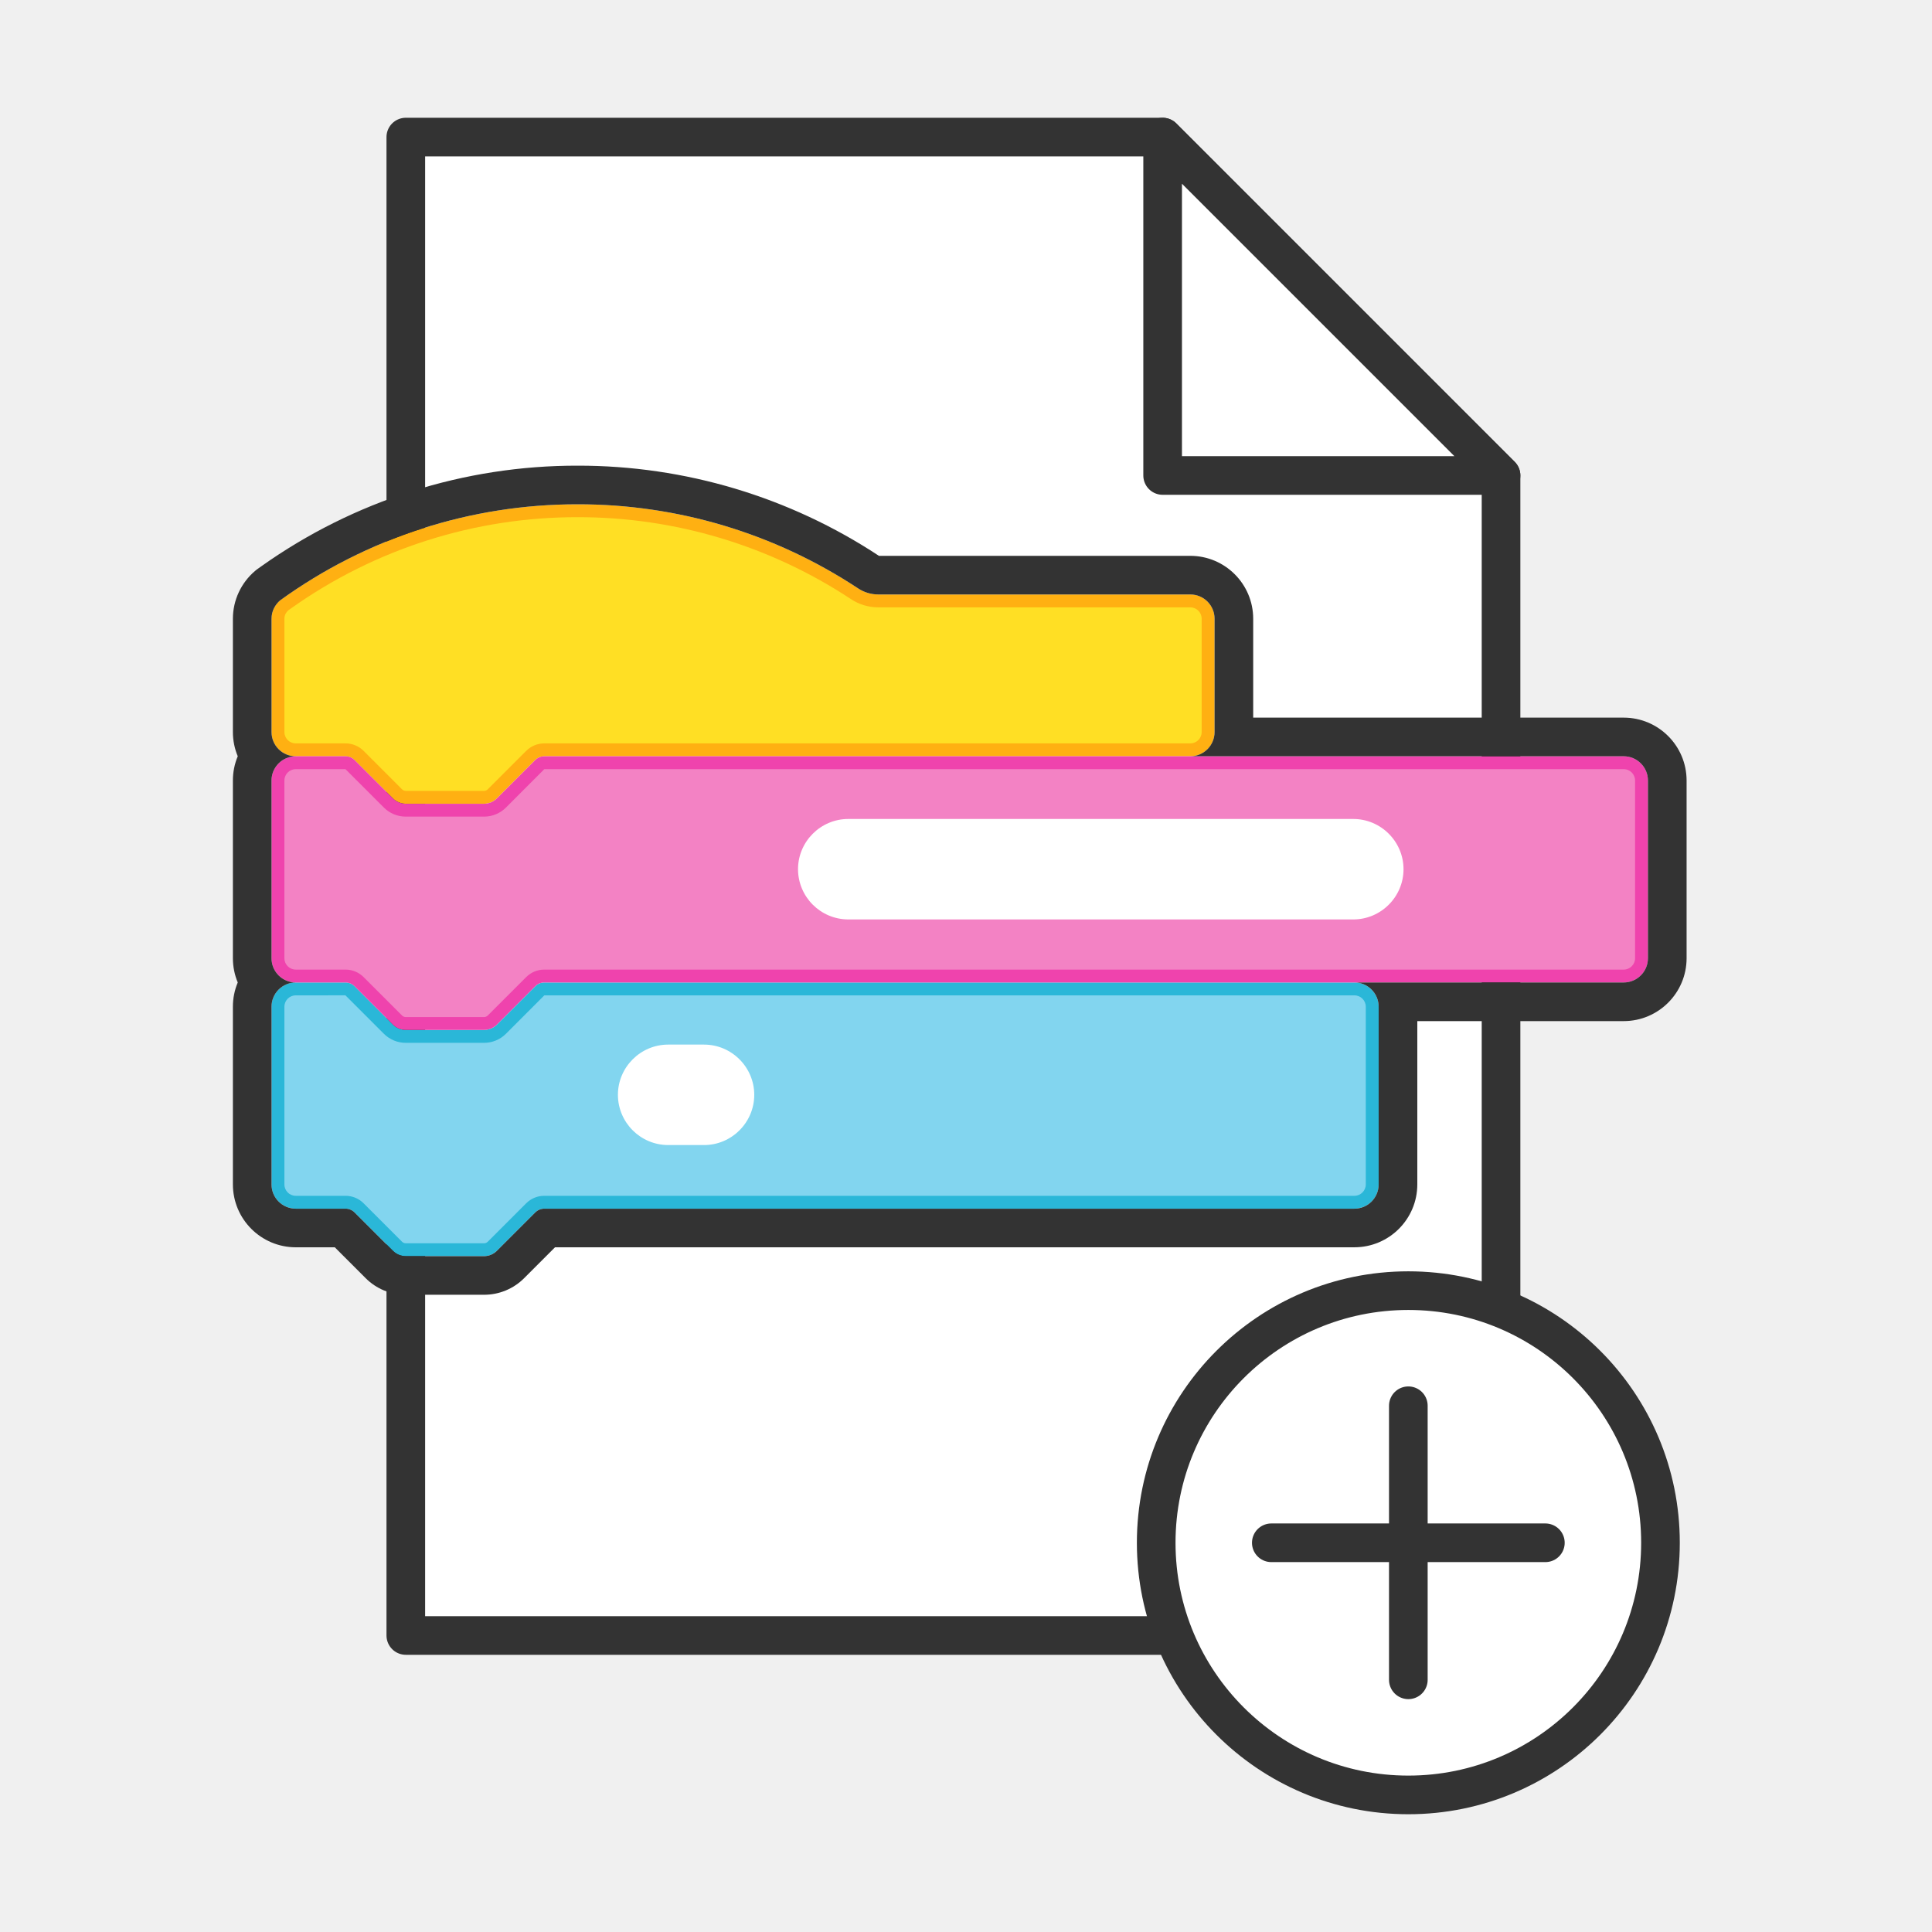
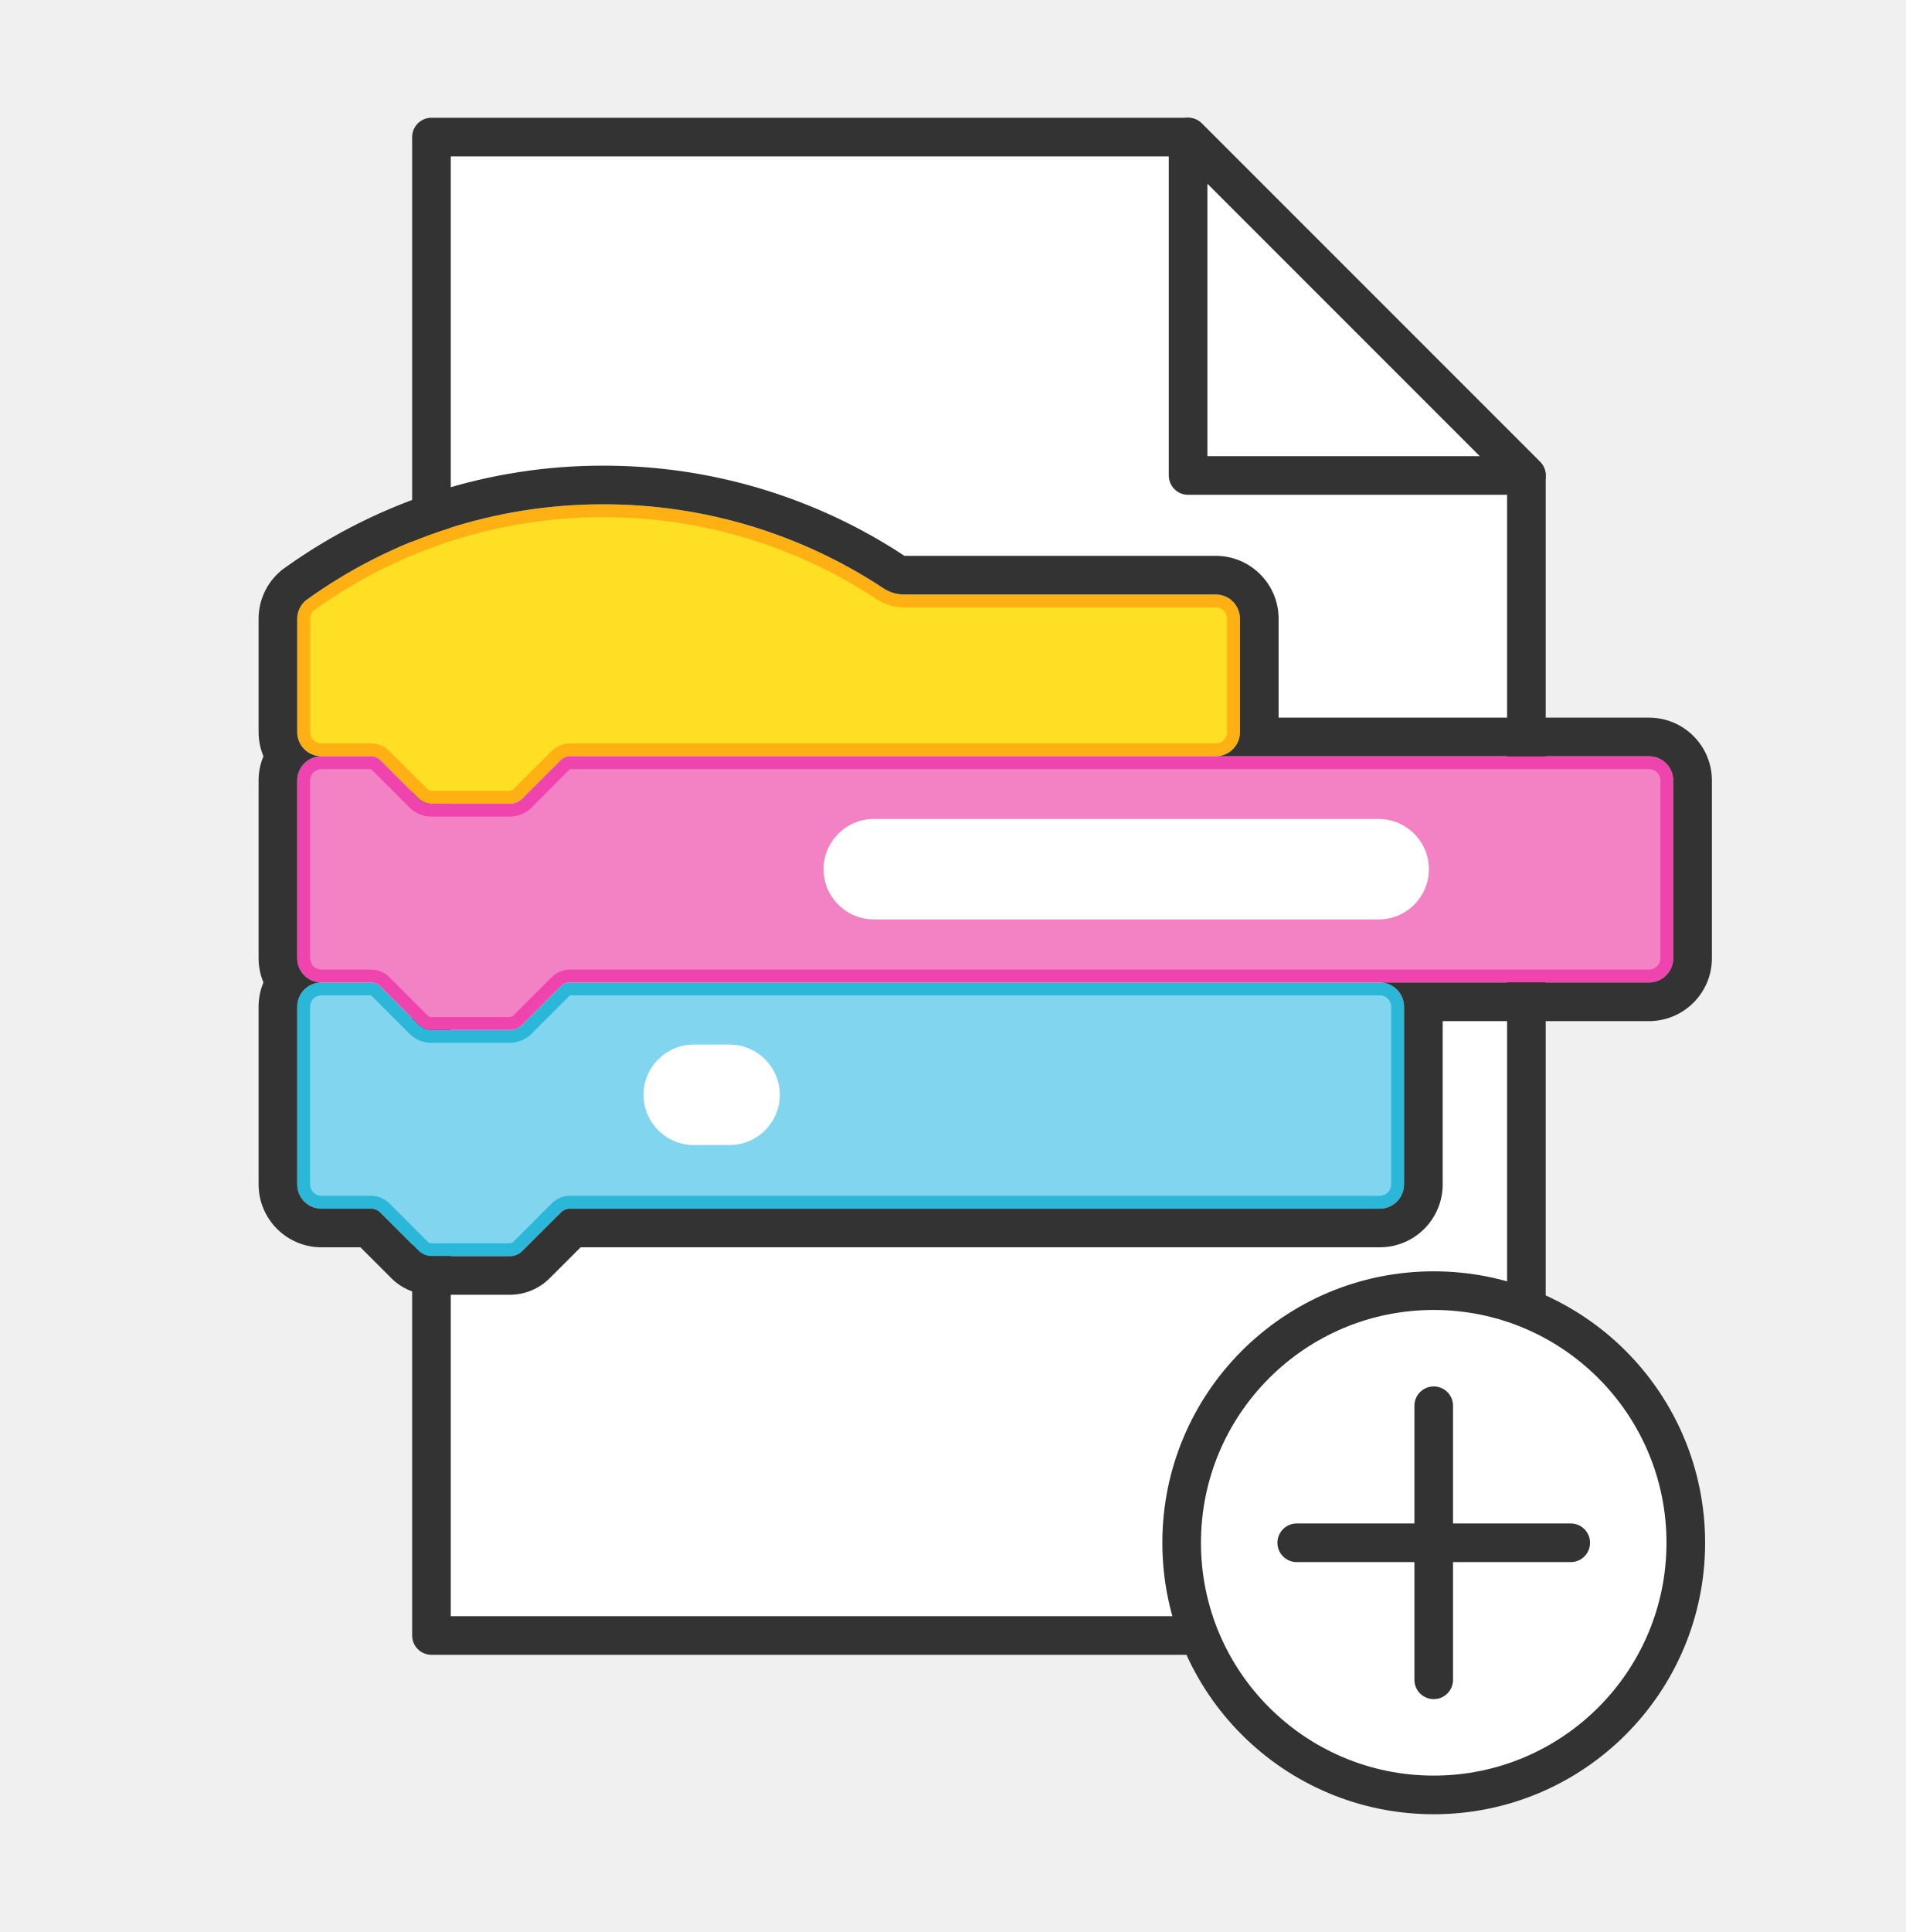
- <svg xmlns="http://www.w3.org/2000/svg" id="Layer_1" viewBox="0 0 150 150">
+ <svg xmlns="http://www.w3.org/2000/svg" id="Layer_1" viewBox="-2 0 148 150">
  <style>
        .line{stroke:#333;stroke-width:3;stroke-linecap:round;stroke-linejoin:round;stroke-miterlimit:10}
    </style>
  <path class="line" fill="#fff" d="M116.54 126.978H31.507V10.643h58.76l26.273 26.273z" />
  <path class="line" fill="#fff" d="M116.54 36.916L90.267 10.643v26.273z" />
  <circle class="line" fill="#fff" cx="109.343" cy="119.781" r="19.576" />
  <path class="line" fill="#fff" d="M98.704 119.781h21.278M109.343 109.142v21.278" />
  <g>
    <path d="M31.507 61.903a.92.92 0 0 1-.647-.269l-2.98-2.98a1.501 1.501 0 0 0-1.054-.437h-3.862c-.762 0-1.381-.62-1.381-1.381v-8.799c0-.399.18-.782.494-1.048l.171-.12c6.686-4.735 14.483-7.215 22.608-7.215a38.89 38.89 0 0 1 21.479 6.438 3.348 3.348 0 0 0 1.847.563h24.235c.762 0 1.382.62 1.382 1.381v8.799c0 .762-.62 1.381-1.382 1.381H42.26a1.48 1.48 0 0 0-1.054.437l-2.98 2.981a.91.91 0 0 1-.647.268h-6.072z" fill="#ffdf24" />
    <path d="M44.855 40.154a38.393 38.393 0 0 1 21.204 6.355 3.847 3.847 0 0 0 2.122.646h24.235c.486 0 .881.395.881.881v8.799a.883.883 0 0 1-.882.882H42.26c-.532 0-1.032.207-1.408.583l-2.981 2.981a.415.415 0 0 1-.294.122h-6.07a.412.412 0 0 1-.294-.122l-2.98-2.981a1.978 1.978 0 0 0-1.408-.583h-3.862a.882.882 0 0 1-.881-.881v-8.799c0-.321.172-.535.292-.644l.155-.111.068-.048a38.306 38.306 0 0 1 22.258-7.08m0-1a39.383 39.383 0 0 0-22.837 7.264c-.089.063-.178.125-.266.189a1.87 1.87 0 0 0-.671 1.429v8.799a1.88 1.88 0 0 0 1.881 1.881h3.862a.99.99 0 0 1 .701.29l2.981 2.981c.265.265.625.415 1.001.415h6.07c.375 0 .735-.149 1.001-.415l2.981-2.981a.99.99 0 0 1 .701-.29H92.417a1.882 1.882 0 0 0 1.882-1.882v-8.799a1.88 1.88 0 0 0-1.881-1.881H68.183a2.852 2.852 0 0 1-1.572-.481 39.387 39.387 0 0 0-21.756-6.519z" fill="#ffb012" />
    <path d="M31.507 97.027a.908.908 0 0 1-.647-.268l-2.981-2.981a1.503 1.503 0 0 0-1.054-.437h-3.862a1.382 1.382 0 0 1-1.381-1.381v-13.8c0-.762.62-1.382 1.381-1.382h3.862c.129 0 .256.053.347.144l2.981 2.981c.361.361.842.561 1.354.561h6.07c.512 0 .993-.199 1.354-.561l2.98-2.981a.496.496 0 0 1 .347-.144h62.898c.762 0 1.381.62 1.381 1.382v13.8c0 .762-.619 1.382-1.381 1.382H42.26c-.397 0-.772.155-1.054.436l-2.981 2.982a.908.908 0 0 1-.647.268h-6.071z" fill="#82d5ef" />
    <path d="M26.819 77.277l2.981 2.981a2.4 2.4 0 0 0 1.708.707h6.07a2.4 2.4 0 0 0 1.708-.707l2.974-2.978h62.898c.486 0 .881.395.881.881V91.96a.883.883 0 0 1-.882.882H42.26c-.532 0-1.032.207-1.408.583l-2.981 2.981a.415.415 0 0 1-.294.122h-6.07a.412.412 0 0 1-.294-.122l-2.981-2.981a1.978 1.978 0 0 0-1.408-.583h-3.862a.882.882 0 0 1-.881-.881v-13.8c0-.486.395-.881.881-.881l3.857-.003m78.339-.998H42.26a.99.99 0 0 0-.701.29l-2.981 2.981a1.415 1.415 0 0 1-1.001.414h-6.07c-.375 0-.735-.149-1.001-.414l-2.981-2.981a.99.99 0 0 0-.701-.29h-3.862a1.88 1.88 0 0 0-1.881 1.881v13.8a1.88 1.88 0 0 0 1.881 1.881h3.862a.99.99 0 0 1 .701.29l2.981 2.981c.265.265.625.414 1.001.414h6.07c.375 0 .735-.149 1.001-.415l2.981-2.981a.99.99 0 0 1 .701-.29h62.898a1.882 1.882 0 0 0 1.882-1.882V78.161a1.883 1.883 0 0 0-1.882-1.882z" fill="#2ab7d8" />
    <path d="M31.507 79.465a.906.906 0 0 1-.647-.268l-2.981-2.981a1.503 1.503 0 0 0-1.054-.437h-3.862c-.762 0-1.381-.62-1.381-1.381V60.599c0-.762.62-1.382 1.381-1.382h3.862c.129 0 .256.052.347.144l2.981 2.981c.362.362.843.561 1.354.561h6.07c.511 0 .992-.199 1.354-.561l2.981-2.981a.491.491 0 0 1 .347-.144h83.806c.762 0 1.381.62 1.381 1.382v13.799c0 .762-.619 1.381-1.381 1.381H42.26c-.397 0-.772.155-1.054.436l-2.981 2.982a.908.908 0 0 1-.647.268h-6.071z" fill="#f382c4" />
    <path d="M26.819 59.714l2.981 2.981a2.4 2.4 0 0 0 1.708.707h6.07a2.4 2.4 0 0 0 1.708-.707l2.974-2.978h83.806c.486 0 .881.395.881.881v13.799a.883.883 0 0 1-.882.882H42.26c-.532 0-1.032.207-1.408.583l-2.981 2.981a.415.415 0 0 1-.294.122h-6.07a.412.412 0 0 1-.294-.122l-2.981-2.981a1.978 1.978 0 0 0-1.408-.583h-3.862a.882.882 0 0 1-.881-.881v-13.8c0-.486.395-.881.881-.881l3.857-.003m99.246-.997H42.26a.99.99 0 0 0-.701.29l-2.981 2.981a1.416 1.416 0 0 1-1.001.415h-6.07c-.375 0-.735-.149-1.001-.415l-2.981-2.981a.99.99 0 0 0-.701-.29h-3.862a1.88 1.88 0 0 0-1.881 1.881v13.8a1.88 1.88 0 0 0 1.881 1.881h3.862a.99.99 0 0 1 .701.29l2.981 2.981c.265.265.625.414 1.001.414h6.07c.375 0 .735-.149 1.001-.415l2.981-2.981a.99.99 0 0 1 .701-.29h83.805a1.882 1.882 0 0 0 1.882-1.882V60.598a1.882 1.882 0 0 0-1.882-1.881z" fill="#ef43ad" />
    <g>
      <path d="M44.855 39.154a39.374 39.374 0 0 1 21.755 6.52 2.852 2.852 0 0 0 1.572.481h24.235a1.88 1.88 0 0 1 1.881 1.881v8.799a1.882 1.882 0 0 1-1.882 1.882h33.649c1.039 0 1.881.843 1.881 1.881v13.799a1.882 1.882 0 0 1-1.882 1.882h-20.907c1.039 0 1.881.843 1.881 1.881v13.8a1.883 1.883 0 0 1-1.882 1.882H42.26a.995.995 0 0 0-.701.29l-2.981 2.981a1.416 1.416 0 0 1-1.001.415h-6.07c-.375 0-.735-.149-1.001-.415l-2.981-2.981a.99.99 0 0 0-.701-.29h-3.862a1.88 1.88 0 0 1-1.881-1.881v-13.8a1.88 1.88 0 0 1 1.881-1.881 1.881 1.881 0 0 1-1.881-1.881v-13.8a1.88 1.88 0 0 1 1.881-1.881 1.881 1.881 0 0 1-1.881-1.881v-8.799c0-.575.264-1.084.671-1.429a39.363 39.363 0 0 1 23.103-7.455m-7.277 23.249c.376 0 .735-.149 1.001-.414v-.001a1.42 1.42 0 0 1-1.001.415m1 17.148a1.42 1.42 0 0 1-1 .414 1.421 1.421 0 0 0 1-.414m6.277-43.397a42.294 42.294 0 0 0-24.571 7.816l-.293.209-.091.066-.086.073a4.868 4.868 0 0 0-1.732 3.718v8.799c0 .666.134 1.302.377 1.881a4.85 4.85 0 0 0-.377 1.881v13.8c0 .666.134 1.302.377 1.881a4.85 4.85 0 0 0-.377 1.881v13.8a4.886 4.886 0 0 0 4.881 4.881h3.03l2.392 2.392a4.386 4.386 0 0 0 3.122 1.293h6.07a4.386 4.386 0 0 0 3.122-1.293l2.393-2.393h62.066a4.887 4.887 0 0 0 4.882-4.882V79.279h16.025a4.887 4.887 0 0 0 4.882-4.882V60.598a4.886 4.886 0 0 0-4.881-4.881H97.298v-7.681a4.886 4.886 0 0 0-4.881-4.881H68.24a42.388 42.388 0 0 0-23.385-7.001z" fill="#333" />
    </g>
    <path fill="#fff" d="M105.069 71.385H65.858a3.911 3.911 0 0 1-3.9-3.9c0-2.145 1.755-3.9 3.9-3.9h39.211c2.145 0 3.9 1.755 3.9 3.9s-1.755 3.9-3.9 3.9zM54.66 88.902h-2.785a3.911 3.911 0 0 1-3.9-3.9c0-2.145 1.755-3.9 3.9-3.9h2.785c2.145 0 3.9 1.755 3.9 3.9s-1.755 3.9-3.9 3.9z" />
  </g>
</svg>
